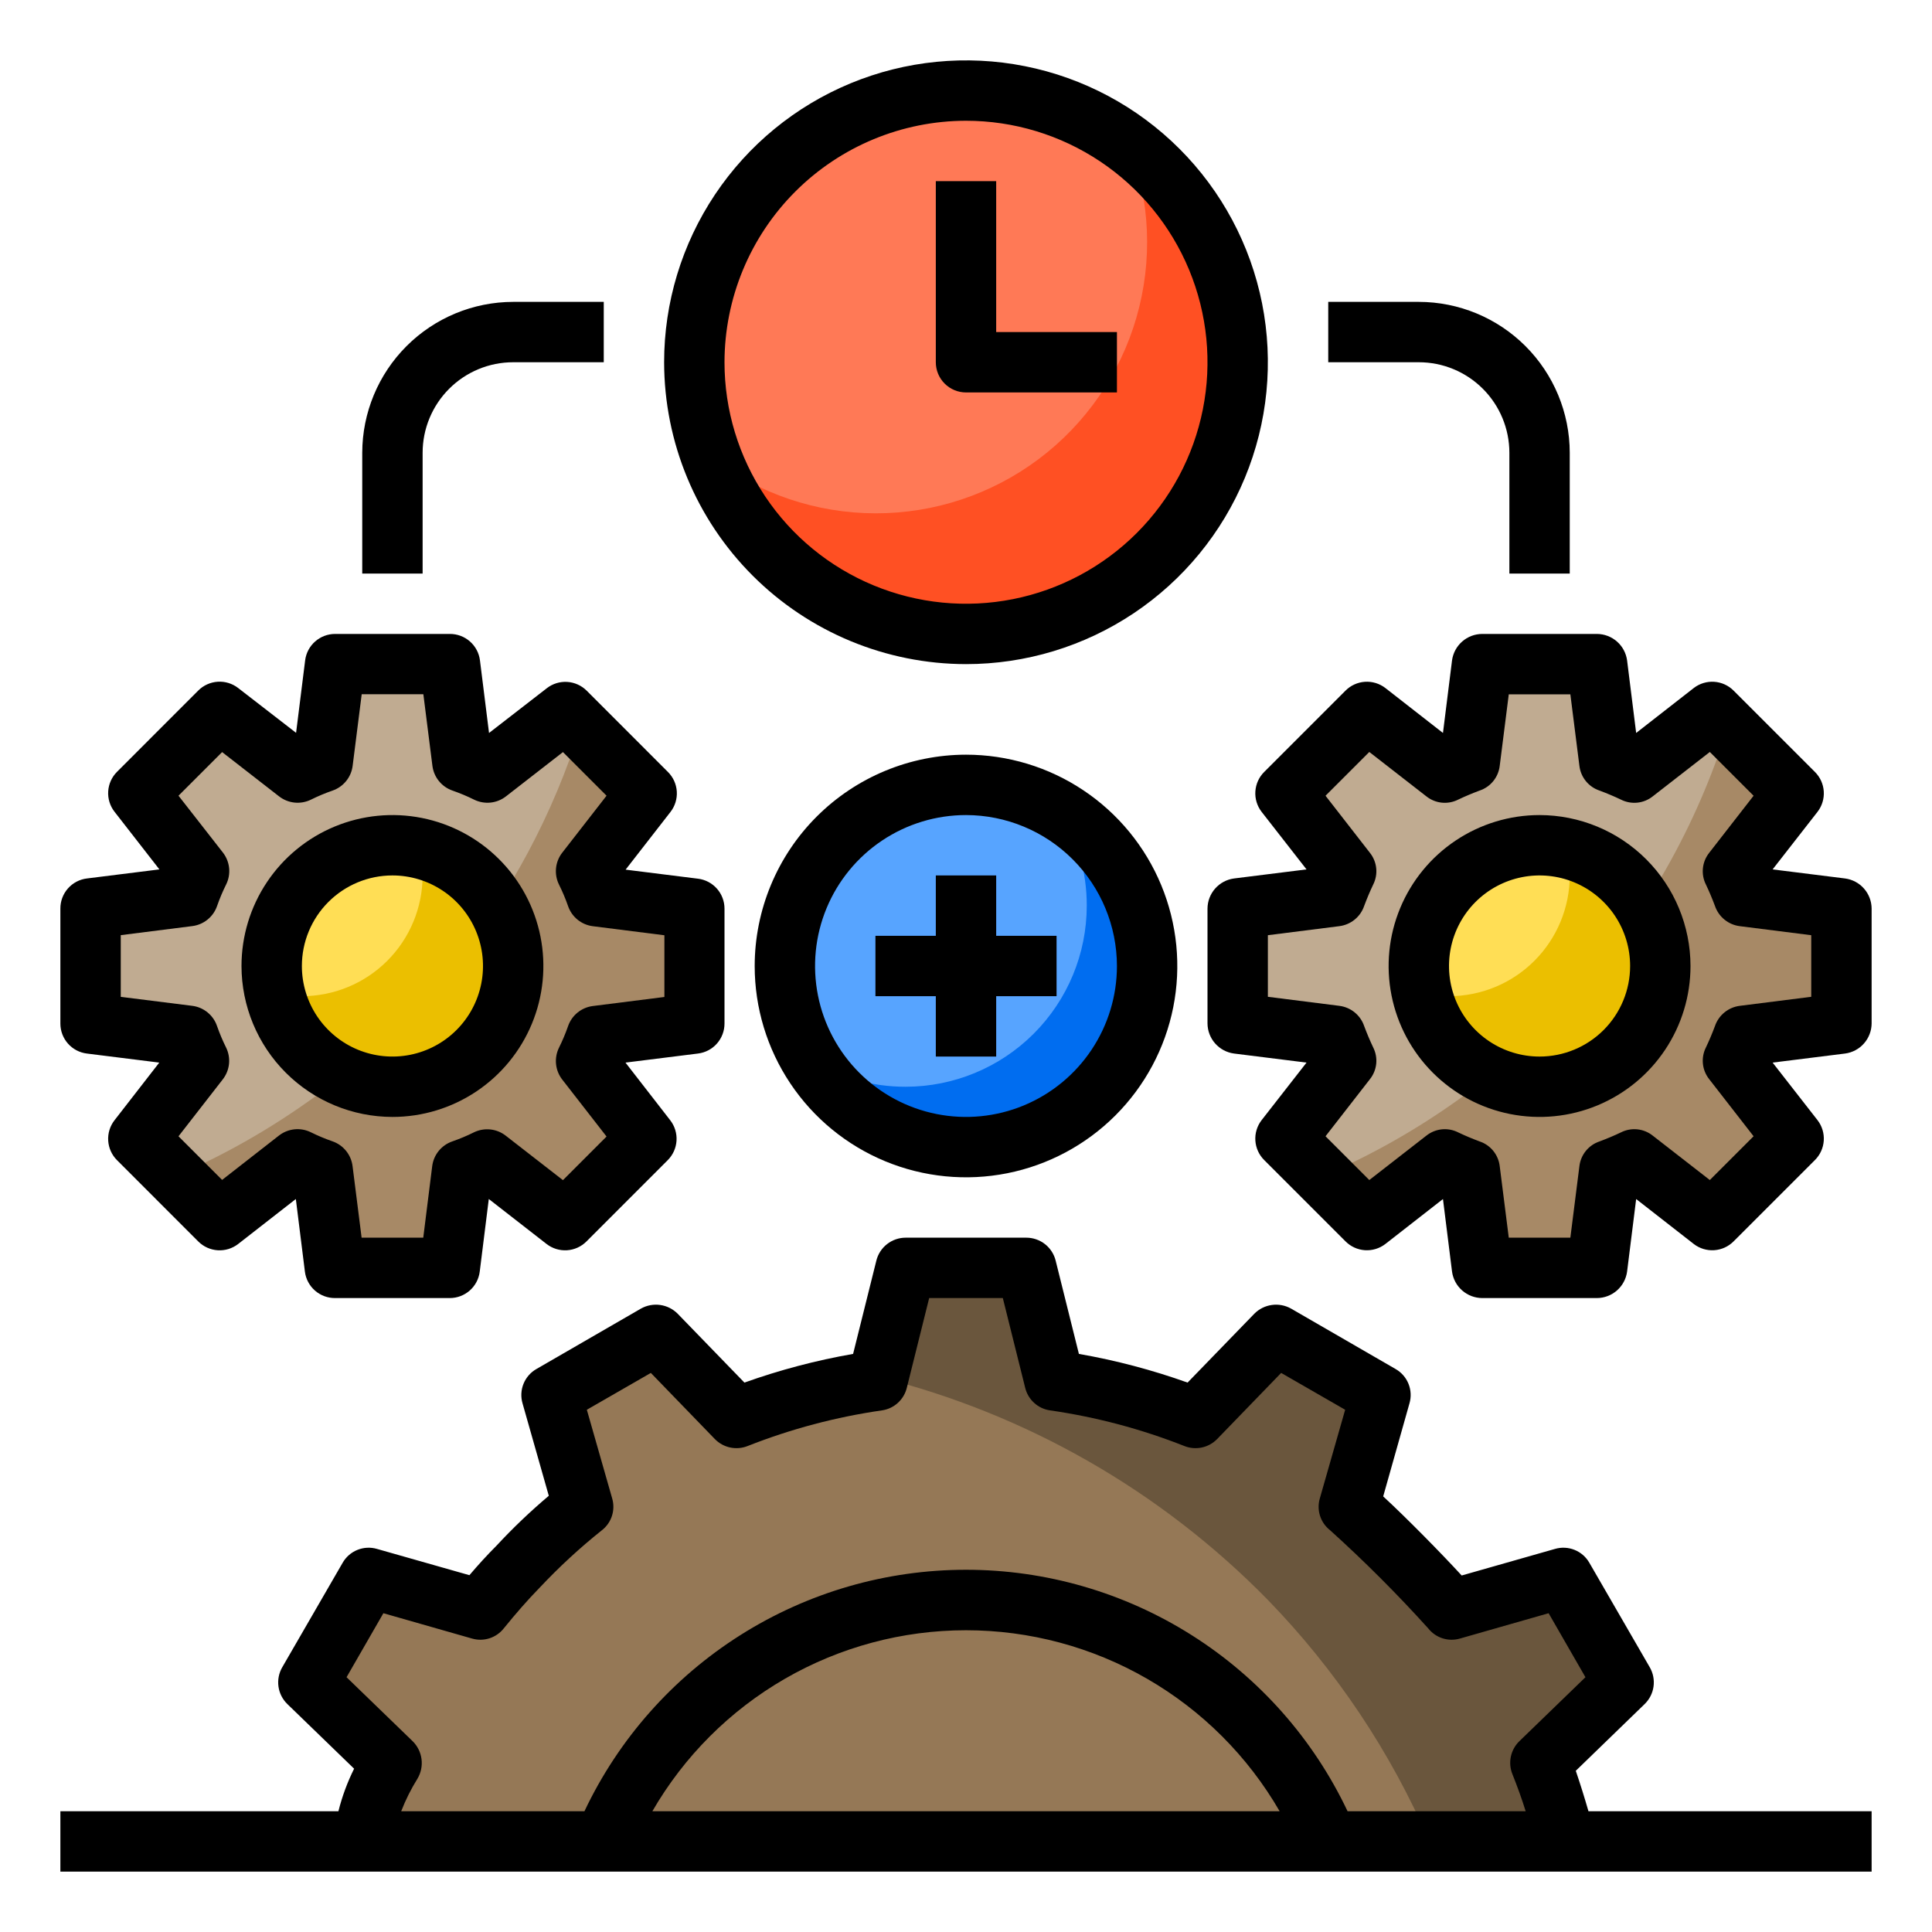
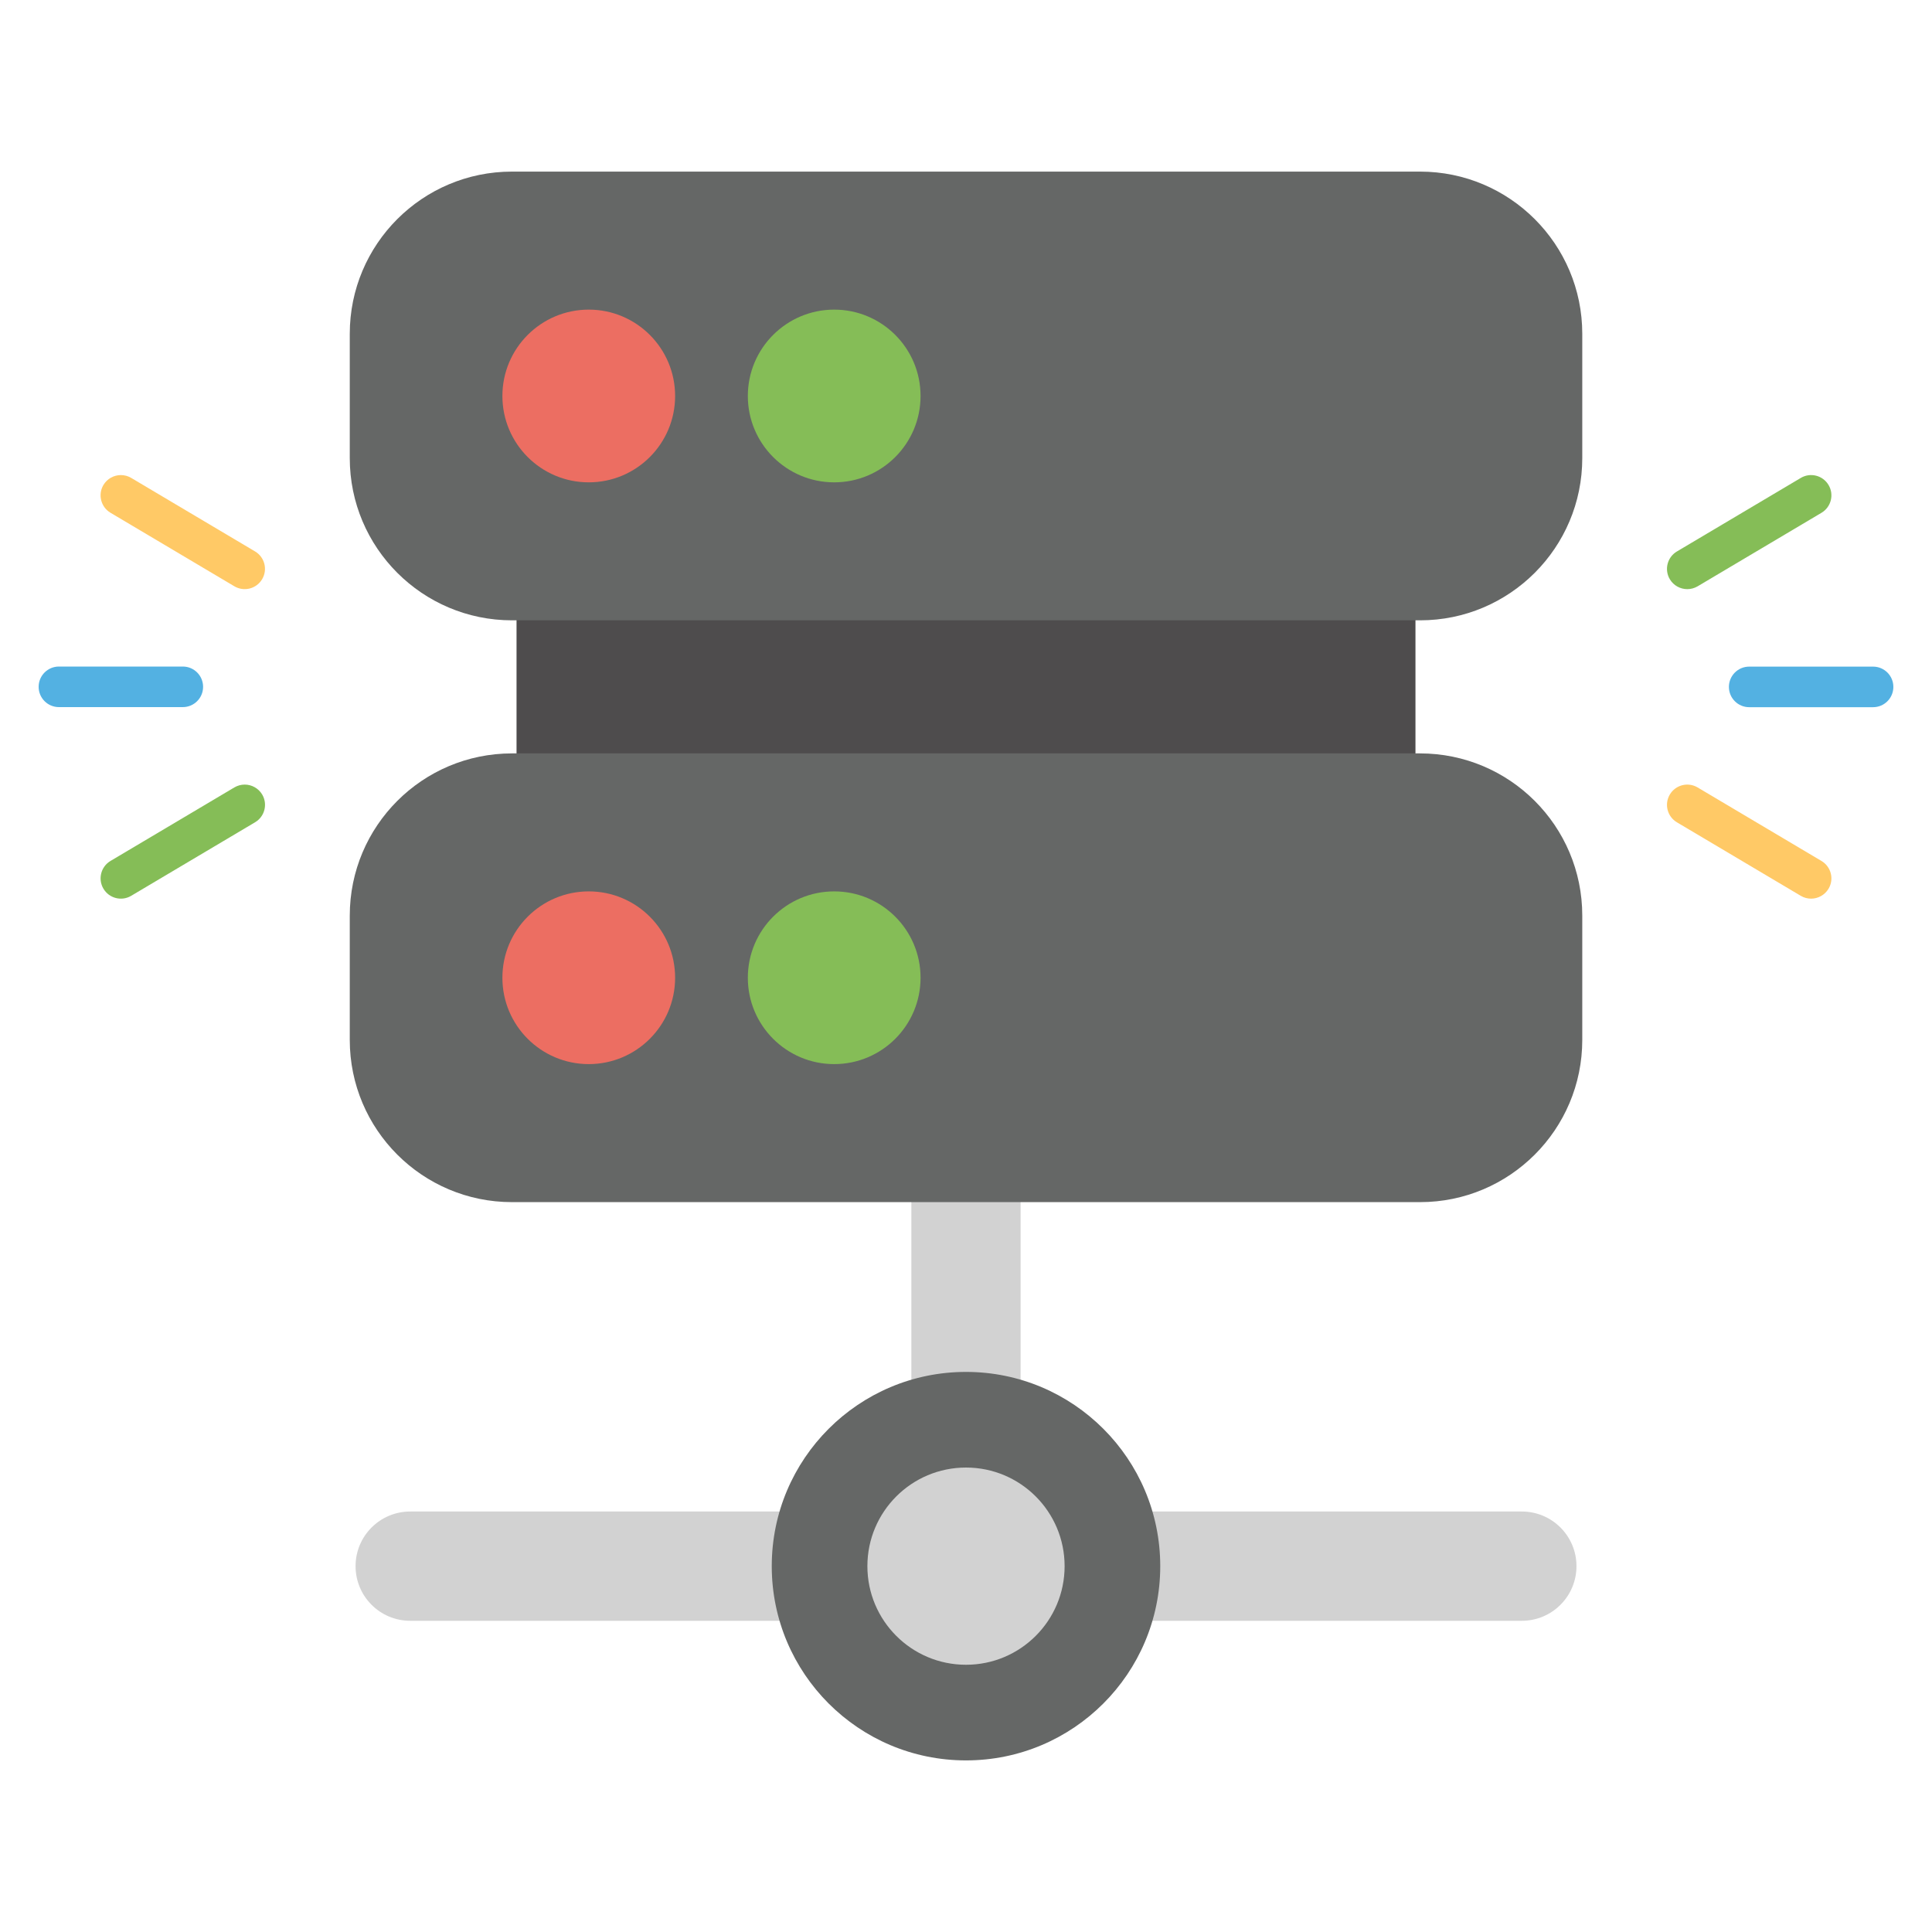
- <svg xmlns="http://www.w3.org/2000/svg" width="183" height="183" viewBox="0 0 183 183" fill="none">
-   <path d="M91.5 60.047C105.713 60.047 117.234 48.525 117.234 34.312C117.234 20.1 105.713 8.578 91.5 8.578C77.287 8.578 65.766 20.1 65.766 34.312C65.766 48.525 77.287 60.047 91.5 60.047Z" fill="#FF7956" />
-   <path d="M117.234 34.312C117.24 40.336 115.131 46.169 111.275 50.797C107.42 55.424 102.063 58.551 96.138 59.633C90.213 60.716 84.096 59.684 78.854 56.718C73.612 53.753 69.577 49.041 67.453 43.405C71.899 46.776 77.321 48.607 82.901 48.622C88.48 48.638 93.913 46.836 98.377 43.489C102.841 40.142 106.094 35.433 107.645 30.073C109.195 24.714 108.958 18.995 106.969 13.782C110.162 16.168 112.752 19.267 114.534 22.831C116.317 26.396 117.241 30.327 117.234 34.312Z" fill="#FF5023" />
-   <path d="M91.5 108.656C100.975 108.656 108.656 100.975 108.656 91.5C108.656 82.025 100.975 74.344 91.5 74.344C82.025 74.344 74.344 82.025 74.344 91.5C74.344 100.975 82.025 108.656 91.5 108.656Z" fill="#57A4FF" />
-   <path d="M108.657 91.5C108.652 95.238 107.426 98.872 105.165 101.85C102.905 104.827 99.734 106.985 96.135 107.995C92.536 109.005 88.705 108.811 85.226 107.444C81.747 106.077 78.809 103.611 76.86 100.421C79.541 102.075 82.632 102.947 85.782 102.937C90.332 102.937 94.695 101.13 97.913 97.912C101.13 94.695 102.938 90.331 102.938 85.781C102.947 82.631 102.075 79.541 100.422 76.86C102.939 78.385 105.019 80.534 106.462 83.099C107.905 85.663 108.661 88.557 108.657 91.5Z" fill="#006DF0" />
-   <path d="M165.129 98.105C164.864 98.919 164.539 99.713 164.157 100.478L169.904 107.856L162.184 115.576L154.807 109.829C154.041 110.211 153.247 110.536 152.433 110.801L151.261 120.094H140.395L139.223 110.801C138.409 110.536 137.616 110.211 136.85 109.829L129.472 115.576L121.752 107.856L127.5 100.478C127.117 99.713 126.792 98.919 126.527 98.105L117.234 96.933V86.067L121.438 85.524L126.527 84.895C126.792 84.081 127.117 83.287 127.5 82.522L121.752 75.144L129.472 67.424L136.85 73.171C137.616 72.789 138.409 72.464 139.223 72.199L140.395 62.906H151.261L152.433 72.199C153.247 72.464 154.041 72.789 154.807 73.171L162.184 67.424L169.904 75.144L164.157 82.522C164.539 83.287 164.864 84.081 165.129 84.895L174.422 86.067V96.933L165.129 98.105Z" fill="#C0AB91" />
-   <path d="M165.129 98.105C164.864 98.919 164.539 99.713 164.157 100.479L169.904 107.856L162.184 115.576L154.807 109.829C154.041 110.211 153.247 110.536 152.433 110.801L151.261 120.094H140.395L139.223 110.801C138.409 110.536 137.616 110.211 136.85 109.829L129.473 115.576L125.298 111.401C134.377 107.499 142.505 101.678 149.124 94.339C155.742 87 160.695 78.316 163.642 68.882L169.904 75.144L164.157 82.522C164.539 83.287 164.864 84.081 165.129 84.895L174.422 86.067V96.933L165.129 98.105Z" fill="#A78966" />
-   <path d="M145.828 102.938C152.145 102.938 157.266 97.817 157.266 91.5C157.266 85.183 152.145 80.062 145.828 80.062C139.511 80.062 134.391 85.183 134.391 91.5C134.391 97.817 139.511 102.938 145.828 102.938Z" fill="#FFDE55" />
-   <path d="M157.266 91.5C157.274 94.315 156.243 97.034 154.372 99.136C152.501 101.239 149.92 102.578 147.123 102.896C144.326 103.215 141.51 102.491 139.214 100.863C136.918 99.235 135.302 96.818 134.677 94.073C135.523 94.256 136.385 94.352 137.25 94.359C140.284 94.359 143.193 93.154 145.338 91.009C147.483 88.864 148.688 85.955 148.688 82.922C148.681 82.056 148.585 81.194 148.402 80.348C150.923 80.93 153.172 82.35 154.782 84.376C156.392 86.401 157.267 88.913 157.266 91.5Z" fill="#EBBF00" />
-   <path d="M56.473 98.105C56.208 98.919 55.883 99.713 55.501 100.478L61.248 107.856L53.528 115.576L46.15 109.829C45.385 110.211 44.591 110.536 43.777 110.801L42.605 120.094H31.739L30.567 110.801C29.753 110.536 28.959 110.211 28.193 109.829L20.816 115.576L13.096 107.856L18.843 100.478C18.461 99.713 18.136 98.919 17.871 98.105L8.578 96.933V86.067L12.781 85.524L17.871 84.895C18.136 84.081 18.461 83.287 18.843 82.522L13.096 75.144L20.816 67.424L28.193 73.171C28.959 72.789 29.753 72.464 30.567 72.199L31.739 62.906H42.605L43.777 72.199C44.591 72.464 45.385 72.789 46.15 73.171L53.528 67.424L61.248 75.144L55.501 82.522C55.883 83.287 56.208 84.081 56.473 84.895L65.766 86.067V96.933L56.473 98.105Z" fill="#C0AB91" />
-   <path d="M56.473 98.105C56.208 98.919 55.883 99.713 55.501 100.479L61.248 107.856L53.528 115.576L46.15 109.829C45.385 110.211 44.591 110.536 43.777 110.801L42.605 120.094H31.739L30.567 110.801C29.753 110.536 28.959 110.211 28.194 109.829L20.816 115.576L16.642 111.401C26.864 106.974 35.868 100.147 42.891 91.5C48.303 84.785 52.406 77.113 54.986 68.882L61.248 75.144L55.501 82.522C55.883 83.287 56.208 84.081 56.473 84.895L65.766 86.067V96.933L56.473 98.105Z" fill="#A78966" />
-   <path d="M37.172 102.938C43.489 102.938 48.609 97.817 48.609 91.5C48.609 85.183 43.489 80.062 37.172 80.062C30.855 80.062 25.734 85.183 25.734 91.5C25.734 97.817 30.855 102.938 37.172 102.938Z" fill="#FFDE55" />
-   <path d="M48.61 91.5C48.617 94.315 47.587 97.034 45.716 99.136C43.844 101.239 41.263 102.578 38.467 102.896C35.67 103.215 32.854 102.491 30.558 100.863C28.261 99.235 26.646 96.818 26.02 94.073C26.866 94.256 27.729 94.352 28.594 94.359C31.627 94.359 34.536 93.154 36.681 91.009C38.826 88.864 40.031 85.955 40.031 82.922C40.024 82.056 39.928 81.194 39.745 80.348C42.267 80.93 44.516 82.35 46.126 84.376C47.736 86.401 48.611 88.913 48.61 91.5Z" fill="#EBBF00" />
-   <path d="M145.914 166.988C146.867 169.411 147.66 171.894 148.287 174.422H34.312C34.719 171.78 35.663 169.25 37.086 166.988L29.223 159.353L34.941 149.46L45.492 152.462C46.605 151.058 47.788 149.713 49.038 148.43C50.959 146.37 53.034 144.459 55.243 142.711L52.241 132.16L62.134 126.442L69.769 134.305C74.066 132.606 78.548 131.416 83.122 130.759L85.781 120.094H97.219L99.878 130.759C104.452 131.416 108.933 132.606 113.231 134.305L120.866 126.442L130.759 132.16L127.757 142.711C131.191 145.772 134.446 149.028 137.507 152.462L148.058 149.46L153.777 159.353L145.914 166.988Z" fill="#957856" />
-   <path d="M145.914 166.988C146.868 169.411 147.661 171.894 148.287 174.422H135.392C131.72 165.933 126.537 158.182 120.094 151.547C109.989 141.228 97.221 133.913 83.208 130.416L85.781 120.094H97.219L99.878 130.759C104.452 131.416 108.934 132.606 113.231 134.305L120.866 126.442L130.759 132.16L127.757 142.711C131.191 145.772 134.446 149.028 137.508 152.462L148.059 149.46L153.777 159.353L145.914 166.988Z" fill="#6A563D" />
-   <path d="M174.765 83.208L167.903 82.35L172.163 76.889C172.587 76.336 172.795 75.648 172.748 74.953C172.7 74.258 172.401 73.604 171.906 73.114L164.214 65.422C163.724 64.927 163.07 64.628 162.375 64.58C161.68 64.533 160.992 64.741 160.44 65.165L154.978 69.426L154.12 62.563C154.028 61.869 153.688 61.231 153.162 60.769C152.637 60.306 151.961 60.05 151.261 60.047H140.395C139.695 60.05 139.02 60.306 138.494 60.769C137.968 61.231 137.628 61.869 137.536 62.563L136.678 69.426L131.217 65.165C130.664 64.741 129.976 64.533 129.281 64.58C128.586 64.628 127.932 64.927 127.442 65.422L119.751 73.114C119.255 73.604 118.956 74.258 118.909 74.953C118.861 75.648 119.069 76.336 119.493 76.889L123.754 82.35L116.891 83.208C116.197 83.3 115.56 83.64 115.097 84.166C114.634 84.691 114.378 85.367 114.375 86.067V96.933C114.378 97.633 114.634 98.309 115.097 98.834C115.56 99.36 116.197 99.7 116.891 99.792L123.754 100.65L119.493 106.111C119.069 106.664 118.861 107.352 118.909 108.047C118.956 108.742 119.255 109.396 119.751 109.886L127.442 117.577C127.932 118.073 128.586 118.372 129.281 118.42C129.976 118.467 130.664 118.259 131.217 117.835L136.678 113.574L137.536 120.437C137.628 121.131 137.968 121.768 138.494 122.231C139.02 122.694 139.695 122.95 140.395 122.953H151.261C151.961 122.95 152.637 122.694 153.162 122.231C153.688 121.768 154.028 121.131 154.12 120.437L154.978 113.574L160.44 117.835C160.992 118.259 161.68 118.467 162.375 118.42C163.07 118.372 163.724 118.073 164.214 117.577L171.906 109.886C172.401 109.396 172.7 108.742 172.748 108.047C172.795 107.352 172.587 106.664 172.163 106.111L167.903 100.65L174.765 99.792C175.459 99.7 176.097 99.36 176.559 98.834C177.022 98.309 177.278 97.633 177.281 96.933V86.067C177.278 85.367 177.022 84.691 176.559 84.166C176.097 83.64 175.459 83.3 174.765 83.208ZM171.562 94.417L164.786 95.274C164.255 95.342 163.754 95.558 163.339 95.896C162.925 96.235 162.613 96.683 162.441 97.19C162.184 97.876 161.898 98.563 161.583 99.22C161.343 99.698 161.245 100.235 161.301 100.768C161.357 101.3 161.564 101.805 161.898 102.223L166.101 107.627L161.955 111.773L156.551 107.57C156.133 107.236 155.628 107.029 155.096 106.973C154.564 106.917 154.027 107.015 153.548 107.255C152.891 107.57 152.205 107.856 151.518 108.113C151.009 108.28 150.558 108.59 150.218 109.006C149.879 109.421 149.665 109.925 149.602 110.458L148.745 117.234H142.912L142.054 110.458C141.991 109.925 141.778 109.421 141.438 109.006C141.099 108.59 140.648 108.28 140.138 108.113C139.452 107.856 138.765 107.57 138.108 107.255C137.63 107.015 137.093 106.917 136.561 106.973C136.029 107.029 135.524 107.236 135.105 107.57L129.701 111.773L125.555 107.627L129.758 102.223C130.092 101.805 130.299 101.3 130.355 100.768C130.411 100.235 130.313 99.698 130.073 99.22C129.758 98.563 129.472 97.876 129.215 97.19C129.043 96.683 128.732 96.235 128.317 95.896C127.903 95.558 127.401 95.342 126.87 95.274L120.094 94.417V88.583L126.87 87.726C127.401 87.658 127.903 87.442 128.317 87.103C128.732 86.765 129.043 86.317 129.215 85.81C129.472 85.124 129.758 84.437 130.073 83.78C130.313 83.302 130.411 82.765 130.355 82.233C130.299 81.7 130.092 81.195 129.758 80.777L125.555 75.373L129.701 71.227L135.105 75.43C135.524 75.764 136.029 75.971 136.561 76.027C137.093 76.083 137.63 75.985 138.108 75.745C138.765 75.43 139.452 75.144 140.138 74.887C140.648 74.719 141.099 74.41 141.438 73.994C141.778 73.579 141.991 73.075 142.054 72.542L142.912 65.766H148.745L149.602 72.542C149.665 73.075 149.879 73.579 150.218 73.994C150.558 74.41 151.009 74.719 151.518 74.887C152.205 75.144 152.891 75.43 153.548 75.745C154.027 75.985 154.564 76.083 155.096 76.027C155.628 75.971 156.133 75.764 156.551 75.43L161.955 71.227L166.101 75.373L161.898 80.777C161.564 81.195 161.357 81.7 161.301 82.233C161.245 82.765 161.343 83.302 161.583 83.78C161.898 84.437 162.184 85.124 162.441 85.81C162.613 86.317 162.925 86.765 163.339 87.103C163.754 87.442 164.255 87.658 164.786 87.726L171.562 88.583V94.417Z" fill="black" />
-   <path d="M8.224 99.792L15.086 100.65L10.846 106.111C10.418 106.661 10.205 107.349 10.249 108.044C10.292 108.74 10.588 109.396 11.08 109.889L18.78 117.592C19.273 118.086 19.929 118.382 20.626 118.426C21.322 118.47 22.01 118.257 22.561 117.829L28.022 113.571L28.88 120.448C28.967 121.144 29.306 121.783 29.833 122.245C30.36 122.706 31.038 122.958 31.739 122.953H42.605C43.302 122.953 43.974 122.698 44.497 122.237C45.019 121.776 45.355 121.14 45.441 120.448L46.299 113.571L51.769 117.829C52.32 118.257 53.008 118.47 53.704 118.426C54.4 118.382 55.056 118.086 55.549 117.592L63.249 109.889C63.742 109.396 64.038 108.74 64.081 108.044C64.124 107.349 63.912 106.661 63.484 106.111L59.246 100.65L66.109 99.792C66.804 99.708 67.444 99.372 67.908 98.848C68.371 98.323 68.627 97.647 68.625 96.947V86.067C68.625 85.37 68.37 84.698 67.909 84.175C67.448 83.653 66.812 83.317 66.12 83.231L59.258 82.373L63.51 76.906C63.938 76.356 64.15 75.668 64.107 74.973C64.064 74.277 63.768 73.621 63.275 73.129L55.575 65.425C55.082 64.931 54.426 64.635 53.73 64.591C53.034 64.547 52.345 64.76 51.795 65.188L46.322 69.428L45.464 62.566C45.38 61.868 45.043 61.225 44.515 60.761C43.988 60.296 43.308 60.042 42.605 60.047H31.739C31.042 60.047 30.37 60.302 29.847 60.763C29.325 61.224 28.989 61.86 28.903 62.552L28.045 69.414L22.561 65.171C22.01 64.743 21.322 64.53 20.626 64.574C19.929 64.618 19.273 64.914 18.78 65.408L11.08 73.111C10.588 73.604 10.292 74.26 10.249 74.956C10.205 75.651 10.418 76.338 10.846 76.888L15.098 82.35L8.235 83.208C7.538 83.292 6.896 83.63 6.432 84.157C5.967 84.685 5.714 85.365 5.719 86.067V96.961C5.72 97.657 5.976 98.329 6.437 98.85C6.898 99.371 7.533 99.706 8.224 99.792ZM11.438 88.578L18.214 87.72C18.746 87.653 19.248 87.439 19.664 87.1C20.079 86.762 20.392 86.314 20.565 85.807C20.807 85.112 21.093 84.433 21.422 83.774C21.66 83.292 21.756 82.754 21.702 82.22C21.647 81.686 21.443 81.178 21.114 80.754L16.908 75.37L21.039 71.238L26.435 75.433C26.858 75.762 27.364 75.966 27.897 76.021C28.43 76.076 28.968 75.98 29.449 75.745C30.111 75.416 30.794 75.13 31.493 74.887C32 74.713 32.447 74.401 32.785 73.985C33.123 73.57 33.337 73.068 33.403 72.537L34.261 65.757H40.1L40.958 72.537C41.024 73.068 41.238 73.57 41.576 73.985C41.914 74.401 42.361 74.713 42.868 74.887C43.567 75.13 44.249 75.416 44.912 75.745C45.393 75.98 45.931 76.076 46.464 76.021C46.997 75.966 47.503 75.762 47.926 75.433L53.322 71.238L57.453 75.37L53.256 80.766C52.926 81.189 52.722 81.697 52.668 82.231C52.613 82.765 52.71 83.304 52.947 83.785C53.276 84.444 53.563 85.123 53.805 85.818C53.978 86.325 54.29 86.774 54.706 87.112C55.121 87.45 55.624 87.665 56.155 87.731L62.932 88.589V94.434L56.155 95.291C55.624 95.358 55.121 95.573 54.706 95.911C54.29 96.249 53.978 96.697 53.805 97.204C53.562 97.9 53.276 98.581 52.947 99.24C52.711 99.722 52.614 100.259 52.669 100.793C52.723 101.326 52.927 101.834 53.256 102.257L57.453 107.653L53.322 111.784L47.926 107.59C47.504 107.253 46.995 107.043 46.458 106.984C45.921 106.925 45.378 107.019 44.892 107.255C44.23 107.584 43.547 107.87 42.848 108.113C42.341 108.287 41.894 108.599 41.556 109.014C41.218 109.43 41.004 109.932 40.938 110.463L40.091 117.234H34.252L33.395 110.455C33.328 109.923 33.114 109.421 32.776 109.006C32.439 108.59 31.991 108.278 31.485 108.104C30.786 107.862 30.103 107.575 29.44 107.247C28.959 107.011 28.422 106.915 27.889 106.97C27.356 107.025 26.849 107.229 26.426 107.558L21.039 111.761L16.908 107.63L21.105 102.234C21.434 101.811 21.637 101.304 21.692 100.771C21.746 100.239 21.65 99.701 21.414 99.22C21.085 98.561 20.799 97.88 20.556 97.184C20.383 96.677 20.071 96.229 19.655 95.891C19.24 95.553 18.737 95.338 18.206 95.272L11.438 94.422V88.578Z" fill="black" />
-   <path d="M37.172 105.797C39.999 105.797 42.764 104.958 45.115 103.387C47.466 101.816 49.298 99.584 50.38 96.971C51.463 94.359 51.746 91.484 51.194 88.711C50.642 85.938 49.281 83.39 47.281 81.391C45.282 79.391 42.734 78.029 39.961 77.478C37.188 76.926 34.313 77.209 31.701 78.291C29.088 79.374 26.855 81.206 25.285 83.557C23.713 85.908 22.875 88.672 22.875 91.5C22.88 95.29 24.387 98.924 27.067 101.604C29.748 104.285 33.382 105.792 37.172 105.797ZM37.172 82.922C38.868 82.922 40.527 83.425 41.938 84.368C43.348 85.31 44.448 86.65 45.097 88.217C45.746 89.785 45.916 91.51 45.585 93.174C45.254 94.838 44.437 96.366 43.237 97.566C42.038 98.765 40.509 99.582 38.845 99.913C37.181 100.244 35.457 100.074 33.889 99.425C32.322 98.776 30.982 97.676 30.039 96.266C29.097 94.855 28.594 93.197 28.594 91.5C28.594 89.225 29.497 87.043 31.106 85.434C32.715 83.826 34.897 82.922 37.172 82.922Z" fill="black" />
-   <path d="M145.828 77.203C143 77.203 140.236 78.042 137.885 79.613C135.534 81.183 133.702 83.416 132.62 86.029C131.537 88.641 131.254 91.516 131.806 94.289C132.358 97.062 133.719 99.61 135.719 101.609C137.718 103.609 140.266 104.971 143.039 105.522C145.812 106.074 148.687 105.791 151.299 104.709C153.912 103.626 156.145 101.794 157.716 99.443C159.287 97.092 160.125 94.328 160.125 91.5C160.12 87.71 158.613 84.076 155.933 81.396C153.252 78.715 149.619 77.208 145.828 77.203ZM145.828 100.078C144.132 100.078 142.473 99.575 141.062 98.632C139.652 97.69 138.552 96.35 137.903 94.783C137.254 93.215 137.084 91.49 137.415 89.826C137.746 88.162 138.563 86.634 139.762 85.434C140.962 84.235 142.491 83.418 144.155 83.087C145.819 82.756 147.543 82.926 149.111 83.575C150.678 84.224 152.018 85.324 152.961 86.734C153.903 88.145 154.406 89.803 154.406 91.5C154.406 93.775 153.502 95.957 151.894 97.566C150.285 99.174 148.103 100.078 145.828 100.078Z" fill="black" />
-   <path d="M150.46 171.563C150.089 170.276 149.688 168.989 149.259 167.731L155.779 161.412C156.238 160.968 156.535 160.383 156.623 159.751C156.711 159.119 156.585 158.476 156.265 157.923L150.546 148.03C150.23 147.476 149.736 147.044 149.145 146.806C148.553 146.567 147.898 146.535 147.286 146.715L138.451 149.231C136.564 147.172 133.247 143.798 131.017 141.739L133.504 132.932C133.684 132.32 133.652 131.665 133.413 131.074C133.174 130.482 132.743 129.989 132.189 129.673L122.295 123.954C121.741 123.641 121.099 123.519 120.469 123.607C119.839 123.694 119.255 123.987 118.807 124.44L112.488 130.959C109.14 129.763 105.696 128.854 102.194 128.243L99.992 119.407C99.839 118.788 99.483 118.237 98.98 117.843C98.477 117.449 97.857 117.235 97.219 117.234H85.781C85.143 117.235 84.523 117.449 84.02 117.843C83.517 118.237 83.161 118.788 83.008 119.407L80.806 128.243C77.304 128.854 73.86 129.763 70.512 130.959L64.193 124.44C63.745 123.987 63.161 123.694 62.531 123.607C61.901 123.519 61.259 123.641 60.705 123.954L50.811 129.673C50.257 129.989 49.826 130.482 49.587 131.074C49.348 131.665 49.316 132.32 49.496 132.932L51.983 141.682C50.23 143.161 48.568 144.747 47.008 146.429C46.122 147.315 45.292 148.23 44.463 149.202L35.714 146.715C35.102 146.535 34.447 146.567 33.855 146.806C33.264 147.044 32.77 147.476 32.454 148.03L26.735 157.923C26.415 158.476 26.289 159.119 26.377 159.751C26.465 160.383 26.762 160.968 27.221 161.412L33.541 167.531C32.902 168.818 32.403 170.169 32.054 171.563H5.719V177.281H177.281V171.563H150.46ZM61.791 171.563C64.803 166.349 69.135 162.021 74.35 159.011C79.564 156.002 85.479 154.418 91.5 154.418C97.521 154.418 103.436 156.002 108.651 159.011C113.865 162.021 118.196 166.349 121.209 171.563H61.791ZM127.643 171.563C124.401 164.719 119.284 158.937 112.886 154.888C106.488 150.839 99.072 148.689 91.5 148.689C83.928 148.689 76.512 150.839 70.114 154.888C63.716 158.937 58.599 164.719 55.358 171.563H38.001C38.417 170.487 38.934 169.453 39.545 168.474C39.876 167.917 40.01 167.265 39.927 166.623C39.844 165.98 39.549 165.384 39.088 164.929L32.826 158.867L36.314 152.805L44.721 155.207C45.261 155.362 45.835 155.352 46.37 155.179C46.905 155.006 47.376 154.677 47.723 154.235C48.838 152.862 49.925 151.604 51.126 150.375C52.957 148.426 54.926 146.61 57.016 144.942C57.46 144.596 57.79 144.125 57.963 143.59C58.136 143.055 58.145 142.48 57.988 141.939L55.586 133.533L61.648 130.044L67.71 136.306C68.106 136.713 68.613 136.992 69.168 137.109C69.723 137.227 70.301 137.176 70.827 136.964C74.922 135.348 79.193 134.216 83.551 133.59C84.111 133.507 84.634 133.259 85.051 132.876C85.469 132.494 85.763 131.996 85.896 131.445L88.012 122.953H94.988L97.104 131.445C97.237 131.996 97.531 132.494 97.949 132.876C98.366 133.259 98.889 133.507 99.449 133.59C103.807 134.216 108.077 135.348 112.173 136.964C112.699 137.176 113.277 137.227 113.832 137.109C114.387 136.992 114.894 136.713 115.29 136.306L121.352 130.044L127.414 133.533L125.012 141.939C124.855 142.48 124.864 143.055 125.037 143.59C125.21 144.125 125.54 144.596 125.984 144.942C129.238 147.88 132.339 150.981 135.277 154.235C135.624 154.677 136.095 155.006 136.63 155.179C137.165 155.352 137.739 155.362 138.279 155.207L146.686 152.805L150.174 158.867L143.912 164.929C143.506 165.324 143.226 165.832 143.109 166.387C142.992 166.942 143.043 167.519 143.255 168.045C143.712 169.189 144.141 170.362 144.513 171.563H127.643Z" fill="black" />
-   <path d="M91.5 62.906C97.155 62.906 102.684 61.229 107.386 58.087C112.088 54.945 115.753 50.48 117.917 45.255C120.081 40.03 120.648 34.281 119.544 28.734C118.441 23.188 115.718 18.093 111.719 14.094C107.72 10.095 102.625 7.371 97.078 6.268C91.532 5.165 85.782 5.731 80.558 7.895C75.333 10.059 70.867 13.725 67.725 18.427C64.583 23.129 62.906 28.657 62.906 34.312C62.915 41.894 65.93 49.162 71.29 54.522C76.651 59.883 83.919 62.898 91.5 62.906ZM91.5 11.438C96.024 11.438 100.447 12.779 104.209 15.293C107.97 17.806 110.902 21.379 112.634 25.559C114.365 29.738 114.818 34.338 113.935 38.775C113.053 43.212 110.874 47.288 107.675 50.488C104.476 53.687 100.4 55.865 95.963 56.748C91.525 57.631 86.926 57.178 82.746 55.446C78.566 53.715 74.994 50.783 72.48 47.021C69.967 43.259 68.625 38.837 68.625 34.312C68.632 28.248 71.044 22.433 75.332 18.145C79.621 13.857 85.435 11.444 91.5 11.438Z" fill="black" />
-   <path d="M91.5 37.172H105.797V31.453H94.359V17.156H88.641V34.312C88.641 35.071 88.942 35.798 89.478 36.334C90.014 36.871 90.742 37.172 91.5 37.172Z" fill="black" />
-   <path d="M40.031 42.891C40.031 40.616 40.935 38.434 42.544 36.825C44.152 35.216 46.334 34.312 48.609 34.312H57.188V28.594H48.609C44.819 28.598 41.185 30.106 38.505 32.786C35.825 35.466 34.317 39.1 34.312 42.891V54.328H40.031V42.891Z" fill="black" />
-   <path d="M142.969 42.891V54.328H148.687V42.891C148.683 39.1 147.175 35.466 144.495 32.786C141.815 30.106 138.181 28.598 134.391 28.594H125.812V34.312H134.391C136.666 34.312 138.848 35.216 140.456 36.825C142.065 38.434 142.969 40.616 142.969 42.891Z" fill="black" />
-   <path d="M88.641 82.922V88.641H82.922V94.359H88.641V100.078H94.359V94.359H100.078V88.641H94.359V82.922H88.641Z" fill="black" />
-   <path d="M71.484 91.5C71.484 95.459 72.658 99.329 74.858 102.62C77.057 105.912 80.183 108.477 83.84 109.992C87.498 111.507 91.522 111.903 95.405 111.131C99.287 110.359 102.854 108.452 105.653 105.653C108.452 102.854 110.359 99.287 111.131 95.405C111.903 91.522 111.507 87.498 109.992 83.84C108.477 80.183 105.912 77.057 102.62 74.858C99.329 72.658 95.459 71.484 91.5 71.484C86.193 71.49 81.106 73.601 77.353 77.353C73.601 81.106 71.49 86.193 71.484 91.5ZM105.797 91.5C105.797 94.328 104.958 97.092 103.387 99.443C101.816 101.794 99.584 103.626 96.971 104.709C94.359 105.791 91.484 106.074 88.711 105.522C85.938 104.971 83.39 103.609 81.391 101.609C79.391 99.61 78.029 97.062 77.478 94.289C76.926 91.516 77.209 88.641 78.291 86.029C79.374 83.416 81.206 81.183 83.557 79.613C85.908 78.042 88.672 77.203 91.5 77.203C95.29 77.208 98.924 78.715 101.604 81.396C104.285 84.076 105.792 87.71 105.797 91.5Z" fill="black" />
+ <svg xmlns="http://www.w3.org/2000/svg" width="194" height="194" enable-background="new 0 0 50 50" id="Layer_1" version="1.1" viewBox="0 0 50 50" xml:space="preserve">
+   <g>
+     <rect fill="#D2D2D2" height="9.913" width="2.827" x="23.586" y="27.539" />
+     <path d="M9.202,40.532L9.202,40.532c0-0.781,0.633-1.414,1.414-1.414h28.769   c0.781,0,1.414,0.633,1.414,1.414v0c0,0.781-0.633,1.414-1.414,1.414l-28.769,0   C9.835,41.946,9.202,41.313,9.202,40.532z" fill="#D2D2D2" />
+     <circle cx="25" cy="40.532" fill="#656766" r="5.027" />
+     <circle cx="25" cy="40.532" fill="#D2D2D2" r="2.552" />
+     <g>
+       <g>
+         <path d="M48.475,17.252h-3.206c-0.29,0-0.525,0.235-0.525,0.525     s0.235,0.525,0.525,0.525h3.206c0.29,0,0.525-0.235,0.525-0.525S48.765,17.252,48.475,17.252z" fill="#53B1E2" />
+         <path d="M43.667,15.247c0.091,0,0.183-0.024,0.267-0.073l3.206-1.903     c0.249-0.148,0.331-0.47,0.183-0.719c-0.148-0.249-0.47-0.332-0.719-0.183l-3.206,1.903     c-0.249,0.148-0.331,0.47-0.183,0.719C43.314,15.156,43.488,15.247,43.667,15.247z" fill="#85BD57" />
+         <path d="M47.14,22.282l-3.206-1.903c-0.249-0.148-0.571-0.066-0.719,0.183     c-0.148,0.249-0.066,0.571,0.183,0.719l3.206,1.903c0.084,0.05,0.176,0.073,0.267,0.073     c0.179,0,0.353-0.092,0.452-0.257C47.471,22.752,47.389,22.43,47.14,22.282z" fill="#FFC966" />
+       </g>
+       <g>
+         <path d="M1.525,18.3h3.206c0.29,0,0.525-0.235,0.525-0.525     c0-0.29-0.235-0.525-0.525-0.525l-3.206,0c-0.29,0-0.525,0.235-0.525,0.525     C1,18.066,1.235,18.3,1.525,18.3z" fill="#53B1E2" />
+         <path d="M6.333,20.305c-0.091,0-0.183,0.024-0.267,0.073L2.86,22.281     c-0.249,0.148-0.331,0.47-0.183,0.719c0.148,0.249,0.47,0.332,0.719,0.183l3.206-1.903     c0.249-0.148,0.331-0.47,0.183-0.719C6.686,20.397,6.512,20.305,6.333,20.305z" fill="#85BD57" />
+         <path d="M2.859,13.27L6.065,15.173c0.249,0.148,0.571,0.066,0.719-0.183     c0.148-0.249,0.066-0.571-0.183-0.719l-3.206-1.903c-0.084-0.05-0.176-0.073-0.267-0.073     c-0.179,0-0.353,0.092-0.452,0.257C2.529,12.801,2.611,13.122,2.859,13.27z" fill="#FFC966" />
+       </g>
+     </g>
+     <g>
+       <rect fill="#4E4C4D" height="15.057" width="23.264" x="13.368" y="10.248" />
+       <g>
+         <path d="M36.75,19.498H13.25c-2.319,0-4.198,1.88-4.198,4.198v3.217     c0,2.319,1.88,4.198,4.198,4.198h23.501c2.319,0,4.198-1.88,4.198-4.198v-3.217     C40.949,21.377,39.069,19.498,36.75,19.498z" fill="#656766" />
+         <path d="M36.75,4.441H13.25c-2.319,0-4.198,1.88-4.198,4.198v3.217     c0,2.319,1.88,4.198,4.198,4.198h23.501c2.319,0,4.198-1.88,4.198-4.198V8.639     C40.949,6.321,39.069,4.441,36.75,4.441z" fill="#656766" />
+       </g>
+       <g>
+         <circle cx="15.237" cy="10.248" fill="#EC6E62" r="2.235" />
+         <circle cx="21.589" cy="10.248" fill="#85BD57" r="2.235" />
+       </g>
+       <g>
+         <circle cx="15.237" cy="25.304" fill="#EC6E62" r="2.235" />
+         <circle cx="21.589" cy="25.304" fill="#85BD57" r="2.235" />
+       </g>
+     </g>
+   </g>
</svg>
